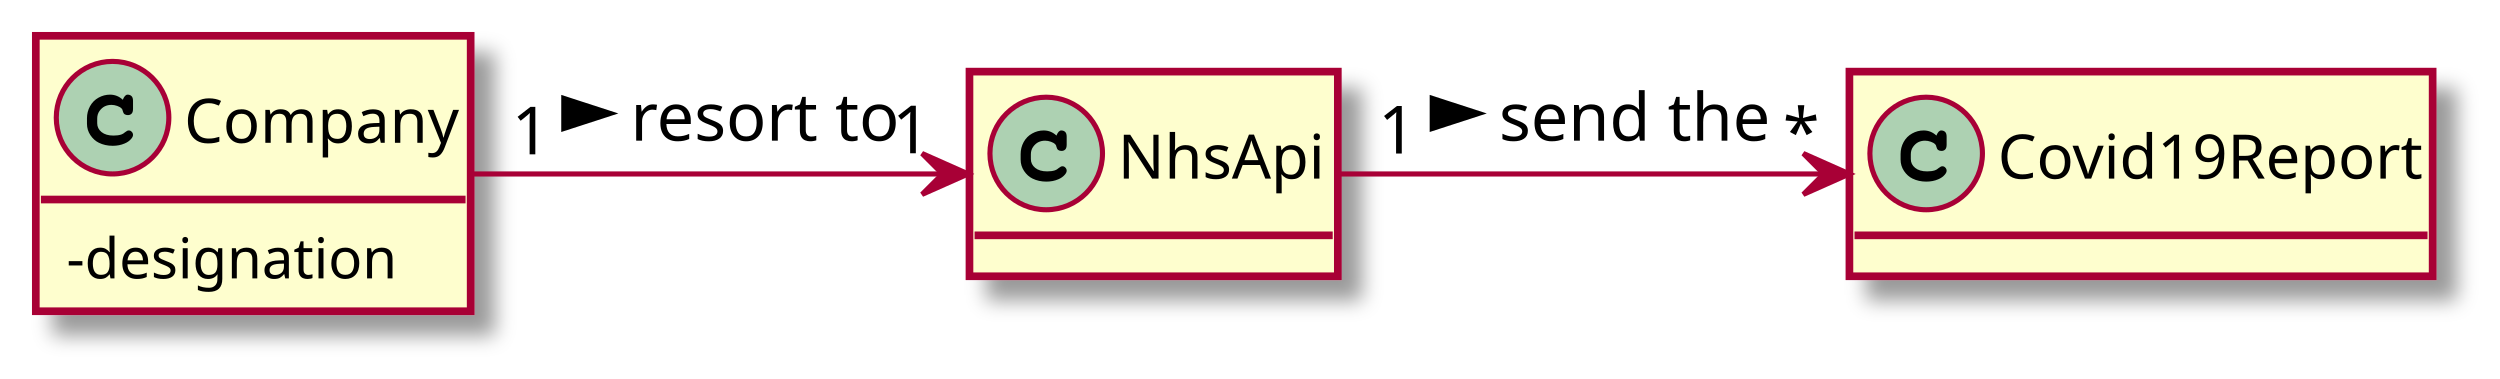
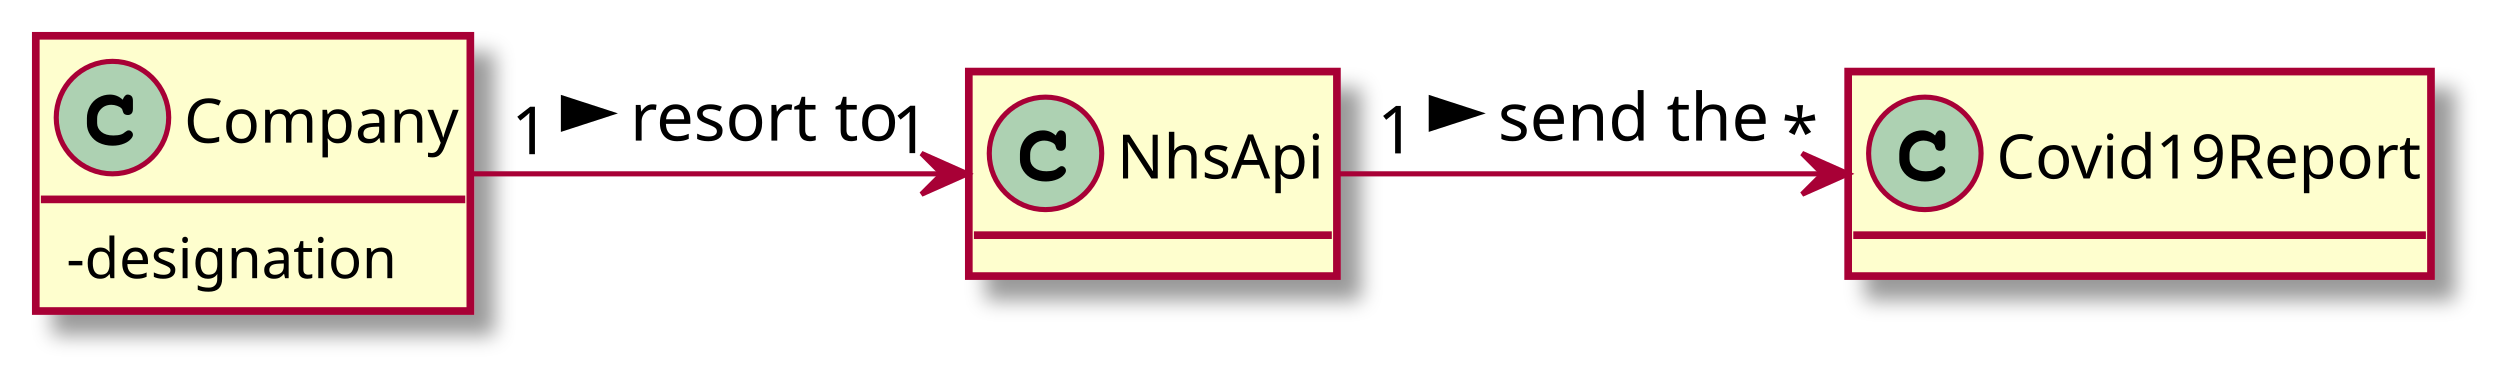
- <svg xmlns="http://www.w3.org/2000/svg" contentScriptType="application/ecmascript" contentStyleType="text/css" height="111px" preserveAspectRatio="none" style="width:733px;height:111px;background:#FFFFFF;" version="1.1" viewBox="0 0 733 111" width="733.5px" zoomAndPan="magnify">
+ <svg xmlns="http://www.w3.org/2000/svg" contentScriptType="application/ecmascript" contentStyleType="text/css" height="74px" preserveAspectRatio="none" style="width:489px;height:74px;" version="1.1" viewBox="0 0 489 74" width="489px" zoomAndPan="magnify">
  <defs>
    <filter height="300%" id="f1abj4jk6c1uf3" width="300%" x="-1" y="-1">
-       <feGaussianBlur result="blurOut" stdDeviation="3.0" />
+       <feGaussianBlur result="blurOut" stdDeviation="2.0" />
      <feColorMatrix in="blurOut" result="blurOut2" type="matrix" values="0 0 0 0 0 0 0 0 0 0 0 0 0 0 0 0 0 0 .4 0" />
-       <feOffset dx="6.0" dy="6.0" in="blurOut2" result="blurOut3" />
+       <feOffset dx="4.0" dy="4.0" in="blurOut2" result="blurOut3" />
      <feBlend in="SourceGraphic" in2="blurOut3" mode="normal" />
    </filter>
  </defs>
  <g>
-     <rect codeLine="4" fill="#FEFECE" filter="url(#f1abj4jk6c1uf3)" height="80.754" id="Company" style="stroke:#A80036;stroke-width:2.25;" width="127.5" x="10.5" y="10.5" />
-     <ellipse cx="33" cy="34.5" fill="#ADD1B2" rx="16.5" ry="16.5" style="stroke:#A80036;stroke-width:1.5;" />
-     <path d="M36,29.25 Q36.305,28.5 36.656,28.125 Q37.008,27.75 37.406,27.75 Q38.109,27.75 38.555,28.172 Q39,28.594 39,29.578 L39,31.922 Q39,32.906 38.578,33.328 Q38.156,33.75 37.5,33.75 Q36.914,33.75 36.539,33.492 Q36.164,33.234 36,32.555 Q35.93,32.086 35.672,31.828 Q35.203,31.336 34.359,31.055 Q33.516,30.75 32.672,30.75 Q31.617,30.75 30.727,31.172 Q29.859,31.594 29.18,32.531 Q28.5,33.469 28.5,34.758 L28.5,36.141 Q28.5,37.688 29.766,38.719 Q31.031,39.75 33.281,39.75 Q34.617,39.75 35.555,39.445 Q36.094,39.281 36.703,38.742 Q37.102,38.438 37.312,38.344 Q37.523,38.25 37.781,38.25 Q38.273,38.25 38.625,38.648 Q39,39.023 39,39.562 Q39,40.078 38.484,40.688 Q37.734,41.578 36.539,42.07 Q34.969,42.75 33.047,42.75 Q30.797,42.75 28.992,41.859 Q27.539,41.156 26.508,39.633 Q25.5,38.109 25.5,36.305 L25.5,34.664 Q25.5,32.789 26.391,31.148 Q27.305,29.508 28.875,28.641 Q30.469,27.75 32.25,27.75 Q33.328,27.75 34.266,28.125 Q35.203,28.5 36,29.25 Z " fill="#000000" />
-     <text fill="#000000" font-family="sans-serif" font-size="18" lengthAdjust="spacing" textLength="79.5" x="54" y="41.865">Company</text>
-     <line style="stroke:#A80036;stroke-width:2.25;" x1="12" x2="136.5" y1="58.5" y2="58.5" />
-     <text fill="#000000" font-family="sans-serif" font-size="16.5" lengthAdjust="spacing" textLength="88.5" x="19.5" y="81.628">-designation</text>
-     <rect codeLine="8" fill="#FEFECE" filter="url(#f1abj4jk6c1uf3)" height="60" id="NhsApi" style="stroke:#A80036;stroke-width:2.25;" width="108" x="284.25" y="21" />
-     <ellipse cx="306.75" cy="45" fill="#ADD1B2" rx="16.5" ry="16.5" style="stroke:#A80036;stroke-width:1.5;" />
-     <path d="M309.75,39.75 Q310.055,39 310.406,38.625 Q310.758,38.25 311.156,38.25 Q311.859,38.25 312.305,38.672 Q312.75,39.094 312.75,40.078 L312.75,42.422 Q312.75,43.406 312.328,43.828 Q311.906,44.25 311.25,44.25 Q310.664,44.25 310.289,43.992 Q309.914,43.734 309.75,43.055 Q309.68,42.586 309.422,42.328 Q308.953,41.836 308.109,41.555 Q307.266,41.25 306.422,41.25 Q305.367,41.25 304.477,41.672 Q303.609,42.094 302.93,43.031 Q302.25,43.969 302.25,45.258 L302.25,46.641 Q302.25,48.188 303.516,49.219 Q304.781,50.25 307.031,50.25 Q308.367,50.25 309.305,49.945 Q309.844,49.781 310.453,49.242 Q310.852,48.938 311.062,48.844 Q311.273,48.75 311.531,48.75 Q312.023,48.75 312.375,49.148 Q312.75,49.523 312.75,50.062 Q312.75,50.578 312.234,51.188 Q311.484,52.078 310.289,52.57 Q308.719,53.25 306.797,53.25 Q304.547,53.25 302.742,52.359 Q301.289,51.656 300.258,50.133 Q299.25,48.609 299.25,46.805 L299.25,45.164 Q299.25,43.289 300.141,41.648 Q301.055,40.008 302.625,39.141 Q304.219,38.25 306,38.25 Q307.078,38.25 308.016,38.625 Q308.953,39 309.75,39.75 Z " fill="#000000" />
-     <text fill="#000000" font-family="sans-serif" font-size="18" lengthAdjust="spacing" textLength="60" x="327.75" y="52.365">NhsApi</text>
-     <line style="stroke:#A80036;stroke-width:2.25;" x1="285.75" x2="390.75" y1="69" y2="69" />
-     <rect codeLine="11" fill="#FEFECE" filter="url(#f1abj4jk6c1uf3)" height="60" id="Covid19Report" style="stroke:#A80036;stroke-width:2.25;" width="171" x="542.25" y="21" />
-     <ellipse cx="564.75" cy="45" fill="#ADD1B2" rx="16.5" ry="16.5" style="stroke:#A80036;stroke-width:1.5;" />
-     <path d="M567.75,39.75 Q568.055,39 568.406,38.625 Q568.758,38.25 569.156,38.25 Q569.859,38.25 570.305,38.672 Q570.75,39.094 570.75,40.078 L570.75,42.422 Q570.75,43.406 570.328,43.828 Q569.906,44.25 569.25,44.25 Q568.664,44.25 568.289,43.992 Q567.914,43.734 567.75,43.055 Q567.68,42.586 567.422,42.328 Q566.953,41.836 566.109,41.555 Q565.266,41.25 564.422,41.25 Q563.367,41.25 562.477,41.672 Q561.609,42.094 560.93,43.031 Q560.25,43.969 560.25,45.258 L560.25,46.641 Q560.25,48.188 561.516,49.219 Q562.781,50.25 565.031,50.25 Q566.367,50.25 567.305,49.945 Q567.844,49.781 568.453,49.242 Q568.852,48.938 569.062,48.844 Q569.273,48.75 569.531,48.75 Q570.023,48.75 570.375,49.148 Q570.75,49.523 570.75,50.062 Q570.75,50.578 570.234,51.188 Q569.484,52.078 568.289,52.57 Q566.719,53.25 564.797,53.25 Q562.547,53.25 560.742,52.359 Q559.289,51.656 558.258,50.133 Q557.25,48.609 557.25,46.805 L557.25,45.164 Q557.25,43.289 558.141,41.648 Q559.055,40.008 560.625,39.141 Q562.219,38.25 564,38.25 Q565.078,38.25 566.016,38.625 Q566.953,39 567.75,39.75 Z " fill="#000000" />
-     <text fill="#000000" font-family="sans-serif" font-size="18" lengthAdjust="spacing" textLength="123" x="585.75" y="52.365">Covid19Report</text>
-     <line style="stroke:#A80036;stroke-width:2.25;" x1="543.75" x2="711.75" y1="69" y2="69" />
-     <path codeLine="14" d="M138.15,51 C180.105,51 234.69,51 276.24,51 " fill="none" id="Company-to-NhsApi" style="stroke:#A80036;stroke-width:1.5;" />
-     <polygon fill="#A80036" points="283.845,51,270.345,45,276.345,51,270.345,57,283.845,51" style="stroke:#A80036;stroke-width:1.5;" />
-     <polygon fill="#000000" points="178.875,33.264,165.307,28.855,165.307,37.672,178.875,33.264" style="stroke:#000000;stroke-width:1.5;" />
-     <text fill="#000000" font-family="sans-serif" font-size="19.5" lengthAdjust="spacing" textLength="72" x="184.875" y="41.243">resort to</text>
-     <text fill="#000000" font-family="sans-serif" font-size="19.5" lengthAdjust="spacing" textLength="10.5" x="150.035" y="45.247">1</text>
-     <text fill="#000000" font-family="sans-serif" font-size="19.5" lengthAdjust="spacing" textLength="10.5" x="261.6" y="44.932">1</text>
-     <path codeLine="15" d="M392.7,51 C432.495,51 487.44,51 534.21,51 " fill="none" id="NhsApi-to-Covid19Report" style="stroke:#A80036;stroke-width:1.5;" />
-     <polygon fill="#A80036" points="542.235,51,528.735,45,534.735,51,528.735,57,542.235,51" style="stroke:#A80036;stroke-width:1.5;" />
-     <polygon fill="#000000" points="433.5,33.264,419.932,28.855,419.932,37.672,433.5,33.264" style="stroke:#000000;stroke-width:1.5;" />
-     <text fill="#000000" font-family="sans-serif" font-size="19.5" lengthAdjust="spacing" textLength="75" x="439.5" y="41.243">send the</text>
-     <text fill="#000000" font-family="sans-serif" font-size="19.5" lengthAdjust="spacing" textLength="10.5" x="404.08" y="45.005">1</text>
-     <text fill="#000000" font-family="sans-serif" font-size="19.5" lengthAdjust="spacing" textLength="7.5" x="522.74" y="45.666">*</text>
+     <rect codeLine="4" fill="#FEFECE" filter="url(#f1abj4jk6c1uf3)" height="53.836" id="Company" style="stroke:#A80036;stroke-width:1.5;" width="85" x="7" y="7" />
+     <ellipse cx="22" cy="23" fill="#ADD1B2" rx="11" ry="11" style="stroke:#A80036;stroke-width:1.0;" />
+     <path d="M24,19.5 Q24.203,19 24.438,18.75 Q24.672,18.5 24.938,18.5 Q25.406,18.5 25.703,18.781 Q26,19.062 26,19.719 L26,21.281 Q26,21.938 25.719,22.219 Q25.438,22.5 25,22.5 Q24.609,22.5 24.359,22.328 Q24.109,22.156 24,21.703 Q23.953,21.391 23.781,21.219 Q23.469,20.891 22.906,20.703 Q22.344,20.5 21.781,20.5 Q21.078,20.5 20.484,20.781 Q19.906,21.062 19.453,21.688 Q19,22.312 19,23.172 L19,24.094 Q19,25.125 19.844,25.812 Q20.688,26.5 22.188,26.5 Q23.078,26.5 23.703,26.297 Q24.062,26.188 24.469,25.828 Q24.734,25.625 24.875,25.562 Q25.016,25.5 25.188,25.5 Q25.516,25.5 25.75,25.766 Q26,26.016 26,26.375 Q26,26.719 25.656,27.125 Q25.156,27.719 24.359,28.047 Q23.312,28.5 22.031,28.5 Q20.531,28.5 19.328,27.906 Q18.359,27.438 17.672,26.422 Q17,25.406 17,24.203 L17,23.109 Q17,21.859 17.594,20.766 Q18.203,19.672 19.25,19.094 Q20.312,18.5 21.5,18.5 Q22.219,18.5 22.844,18.75 Q23.469,19 24,19.5 Z " fill="#000000" />
+     <text fill="#000000" font-family="sans-serif" font-size="12" lengthAdjust="spacing" textLength="53" x="36" y="27.91">Company</text>
+     <line style="stroke:#A80036;stroke-width:1.5;" x1="8" x2="91" y1="39" y2="39" />
+     <text fill="#000000" font-family="sans-serif" font-size="11" lengthAdjust="spacing" textLength="59" x="13" y="54.419">-designation</text>
+     <rect codeLine="8" fill="#FEFECE" filter="url(#f1abj4jk6c1uf3)" height="40" id="NhsApi" style="stroke:#A80036;stroke-width:1.5;" width="72" x="189.5" y="14" />
+     <ellipse cx="204.5" cy="30" fill="#ADD1B2" rx="11" ry="11" style="stroke:#A80036;stroke-width:1.0;" />
+     <path d="M206.5,26.5 Q206.703,26 206.938,25.75 Q207.172,25.5 207.438,25.5 Q207.906,25.5 208.203,25.781 Q208.5,26.062 208.5,26.719 L208.5,28.281 Q208.5,28.938 208.219,29.219 Q207.938,29.5 207.5,29.5 Q207.109,29.5 206.859,29.328 Q206.609,29.156 206.5,28.703 Q206.453,28.391 206.281,28.219 Q205.969,27.891 205.406,27.703 Q204.844,27.5 204.281,27.5 Q203.578,27.5 202.984,27.781 Q202.406,28.062 201.953,28.688 Q201.5,29.312 201.5,30.172 L201.5,31.094 Q201.5,32.125 202.344,32.812 Q203.188,33.5 204.688,33.5 Q205.578,33.5 206.203,33.297 Q206.562,33.188 206.969,32.828 Q207.234,32.625 207.375,32.562 Q207.516,32.5 207.688,32.5 Q208.016,32.5 208.25,32.766 Q208.5,33.016 208.5,33.375 Q208.5,33.719 208.156,34.125 Q207.656,34.719 206.859,35.047 Q205.812,35.5 204.531,35.5 Q203.031,35.5 201.828,34.906 Q200.859,34.438 200.172,33.422 Q199.5,32.406 199.5,31.203 L199.5,30.109 Q199.5,28.859 200.094,27.766 Q200.703,26.672 201.75,26.094 Q202.812,25.5 204,25.5 Q204.719,25.5 205.344,25.75 Q205.969,26 206.5,26.5 Z " fill="#000000" />
+     <text fill="#000000" font-family="sans-serif" font-size="12" lengthAdjust="spacing" textLength="40" x="218.5" y="34.91">NhsApi</text>
+     <line style="stroke:#A80036;stroke-width:1.5;" x1="190.5" x2="260.5" y1="46" y2="46" />
+     <rect codeLine="11" fill="#FEFECE" filter="url(#f1abj4jk6c1uf3)" height="40" id="Covid19Report" style="stroke:#A80036;stroke-width:1.5;" width="114" x="361.5" y="14" />
+     <ellipse cx="376.5" cy="30" fill="#ADD1B2" rx="11" ry="11" style="stroke:#A80036;stroke-width:1.0;" />
+     <path d="M378.5,26.5 Q378.703,26 378.938,25.75 Q379.172,25.5 379.438,25.5 Q379.906,25.5 380.203,25.781 Q380.5,26.062 380.5,26.719 L380.5,28.281 Q380.5,28.938 380.219,29.219 Q379.938,29.5 379.5,29.5 Q379.109,29.5 378.859,29.328 Q378.609,29.156 378.5,28.703 Q378.453,28.391 378.281,28.219 Q377.969,27.891 377.406,27.703 Q376.844,27.5 376.281,27.5 Q375.578,27.5 374.984,27.781 Q374.406,28.062 373.953,28.688 Q373.5,29.312 373.5,30.172 L373.5,31.094 Q373.5,32.125 374.344,32.812 Q375.188,33.5 376.688,33.5 Q377.578,33.5 378.203,33.297 Q378.562,33.188 378.969,32.828 Q379.234,32.625 379.375,32.562 Q379.516,32.5 379.688,32.5 Q380.016,32.5 380.25,32.766 Q380.5,33.016 380.5,33.375 Q380.5,33.719 380.156,34.125 Q379.656,34.719 378.859,35.047 Q377.812,35.5 376.531,35.5 Q375.031,35.5 373.828,34.906 Q372.859,34.438 372.172,33.422 Q371.5,32.406 371.5,31.203 L371.5,30.109 Q371.5,28.859 372.094,27.766 Q372.703,26.672 373.75,26.094 Q374.812,25.5 376,25.5 Q376.719,25.5 377.344,25.75 Q377.969,26 378.5,26.5 Z " fill="#000000" />
+     <text fill="#000000" font-family="sans-serif" font-size="12" lengthAdjust="spacing" textLength="82" x="390.5" y="34.91">Covid19Report</text>
+     <line style="stroke:#A80036;stroke-width:1.5;" x1="362.5" x2="474.5" y1="46" y2="46" />
+     <path codeLine="14" d="M92.1,34 C120.07,34 156.46,34 184.16,34 " fill="none" id="Company-to-NhsApi" style="stroke:#A80036;stroke-width:1.0;" />
+     <polygon fill="#A80036" points="189.23,34,180.23,30,184.23,34,180.23,38,189.23,34" style="stroke:#A80036;stroke-width:1.0;" />
+     <polygon fill="#000000" points="119.25,22.176,110.205,19.237,110.205,25.115,119.25,22.176" style="stroke:#000000;stroke-width:1.0;" />
+     <text fill="#000000" font-family="sans-serif" font-size="13" lengthAdjust="spacing" textLength="48" x="123.25" y="27.495">resort to</text>
+     <text fill="#000000" font-family="sans-serif" font-size="13" lengthAdjust="spacing" textLength="7" x="100.023" y="30.164">1</text>
+     <text fill="#000000" font-family="sans-serif" font-size="13" lengthAdjust="spacing" textLength="7" x="174.4" y="29.955">1</text>
+     <path codeLine="15" d="M261.8,34 C288.33,34 324.96,34 356.14,34 " fill="none" id="NhsApi-to-Covid19Report" style="stroke:#A80036;stroke-width:1.0;" />
+     <polygon fill="#A80036" points="361.49,34,352.49,30,356.49,34,352.49,38,361.49,34" style="stroke:#A80036;stroke-width:1.0;" />
+     <polygon fill="#000000" points="289,22.176,279.955,19.237,279.955,25.115,289,22.176" style="stroke:#000000;stroke-width:1.0;" />
+     <text fill="#000000" font-family="sans-serif" font-size="13" lengthAdjust="spacing" textLength="50" x="293" y="27.495">send the</text>
+     <text fill="#000000" font-family="sans-serif" font-size="13" lengthAdjust="spacing" textLength="7" x="269.387" y="30.004">1</text>
+     <text fill="#000000" font-family="sans-serif" font-size="13" lengthAdjust="spacing" textLength="5" x="348.493" y="30.444">*</text>
  </g>
</svg>
